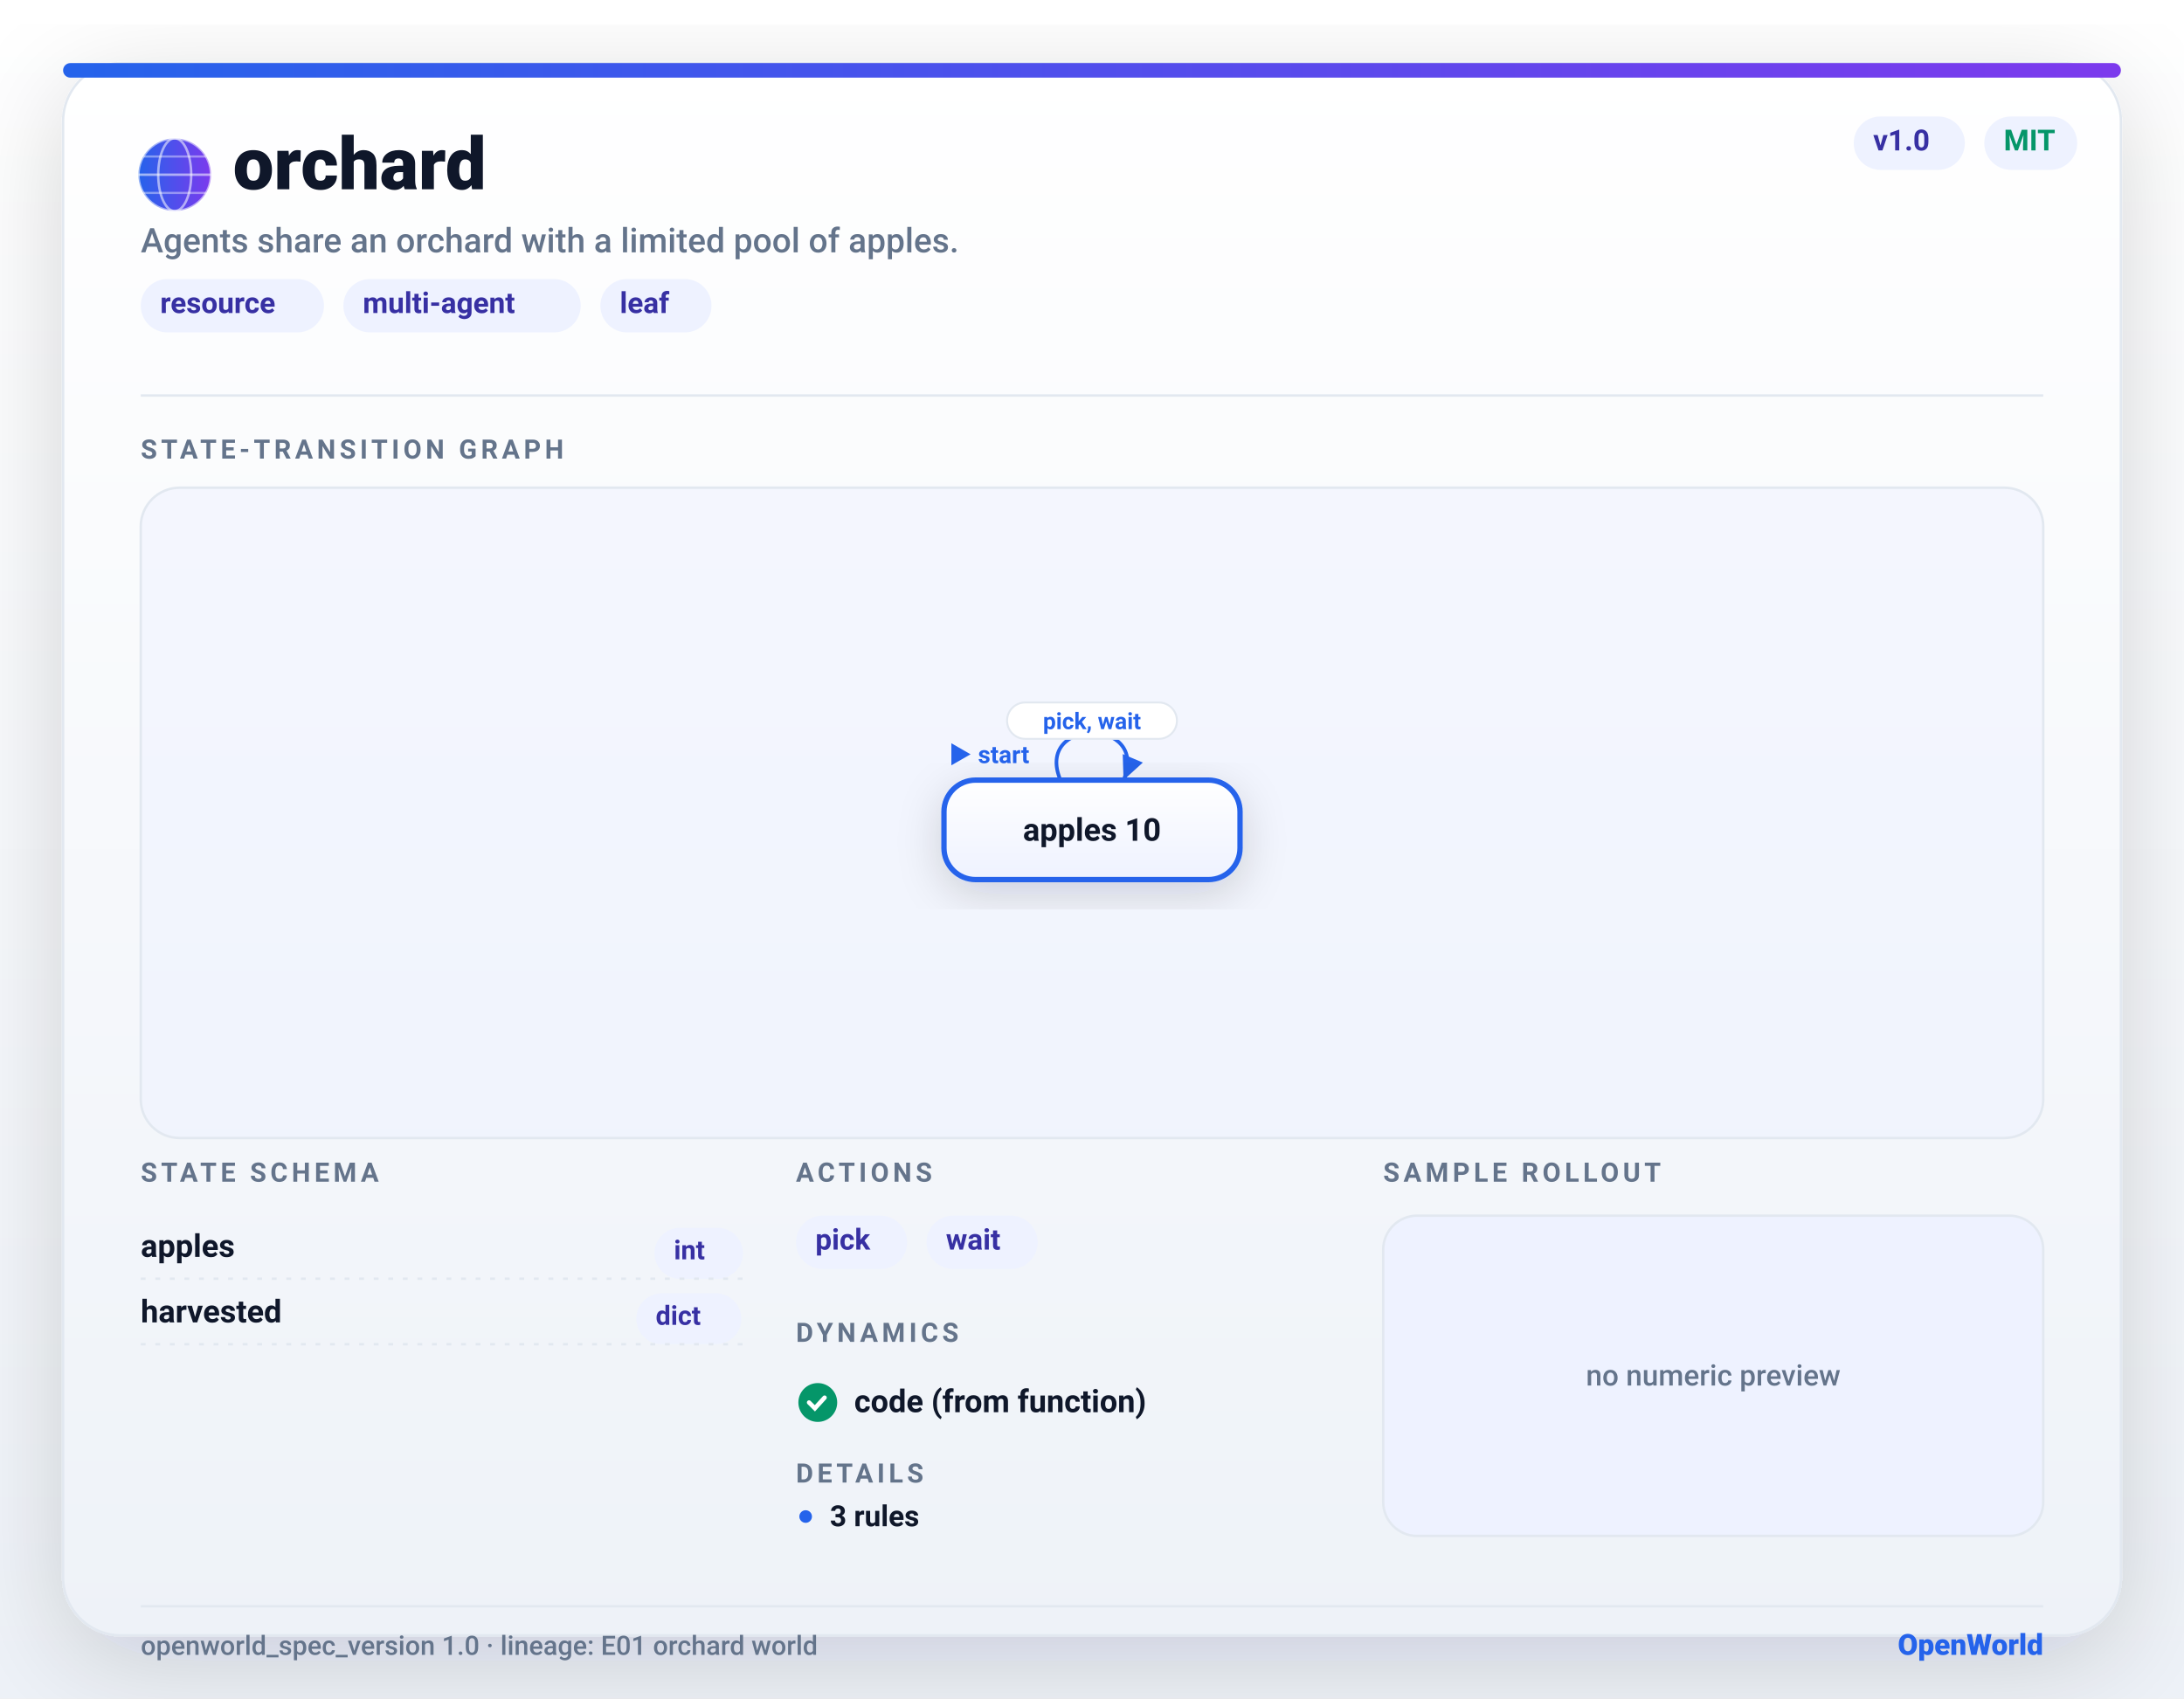
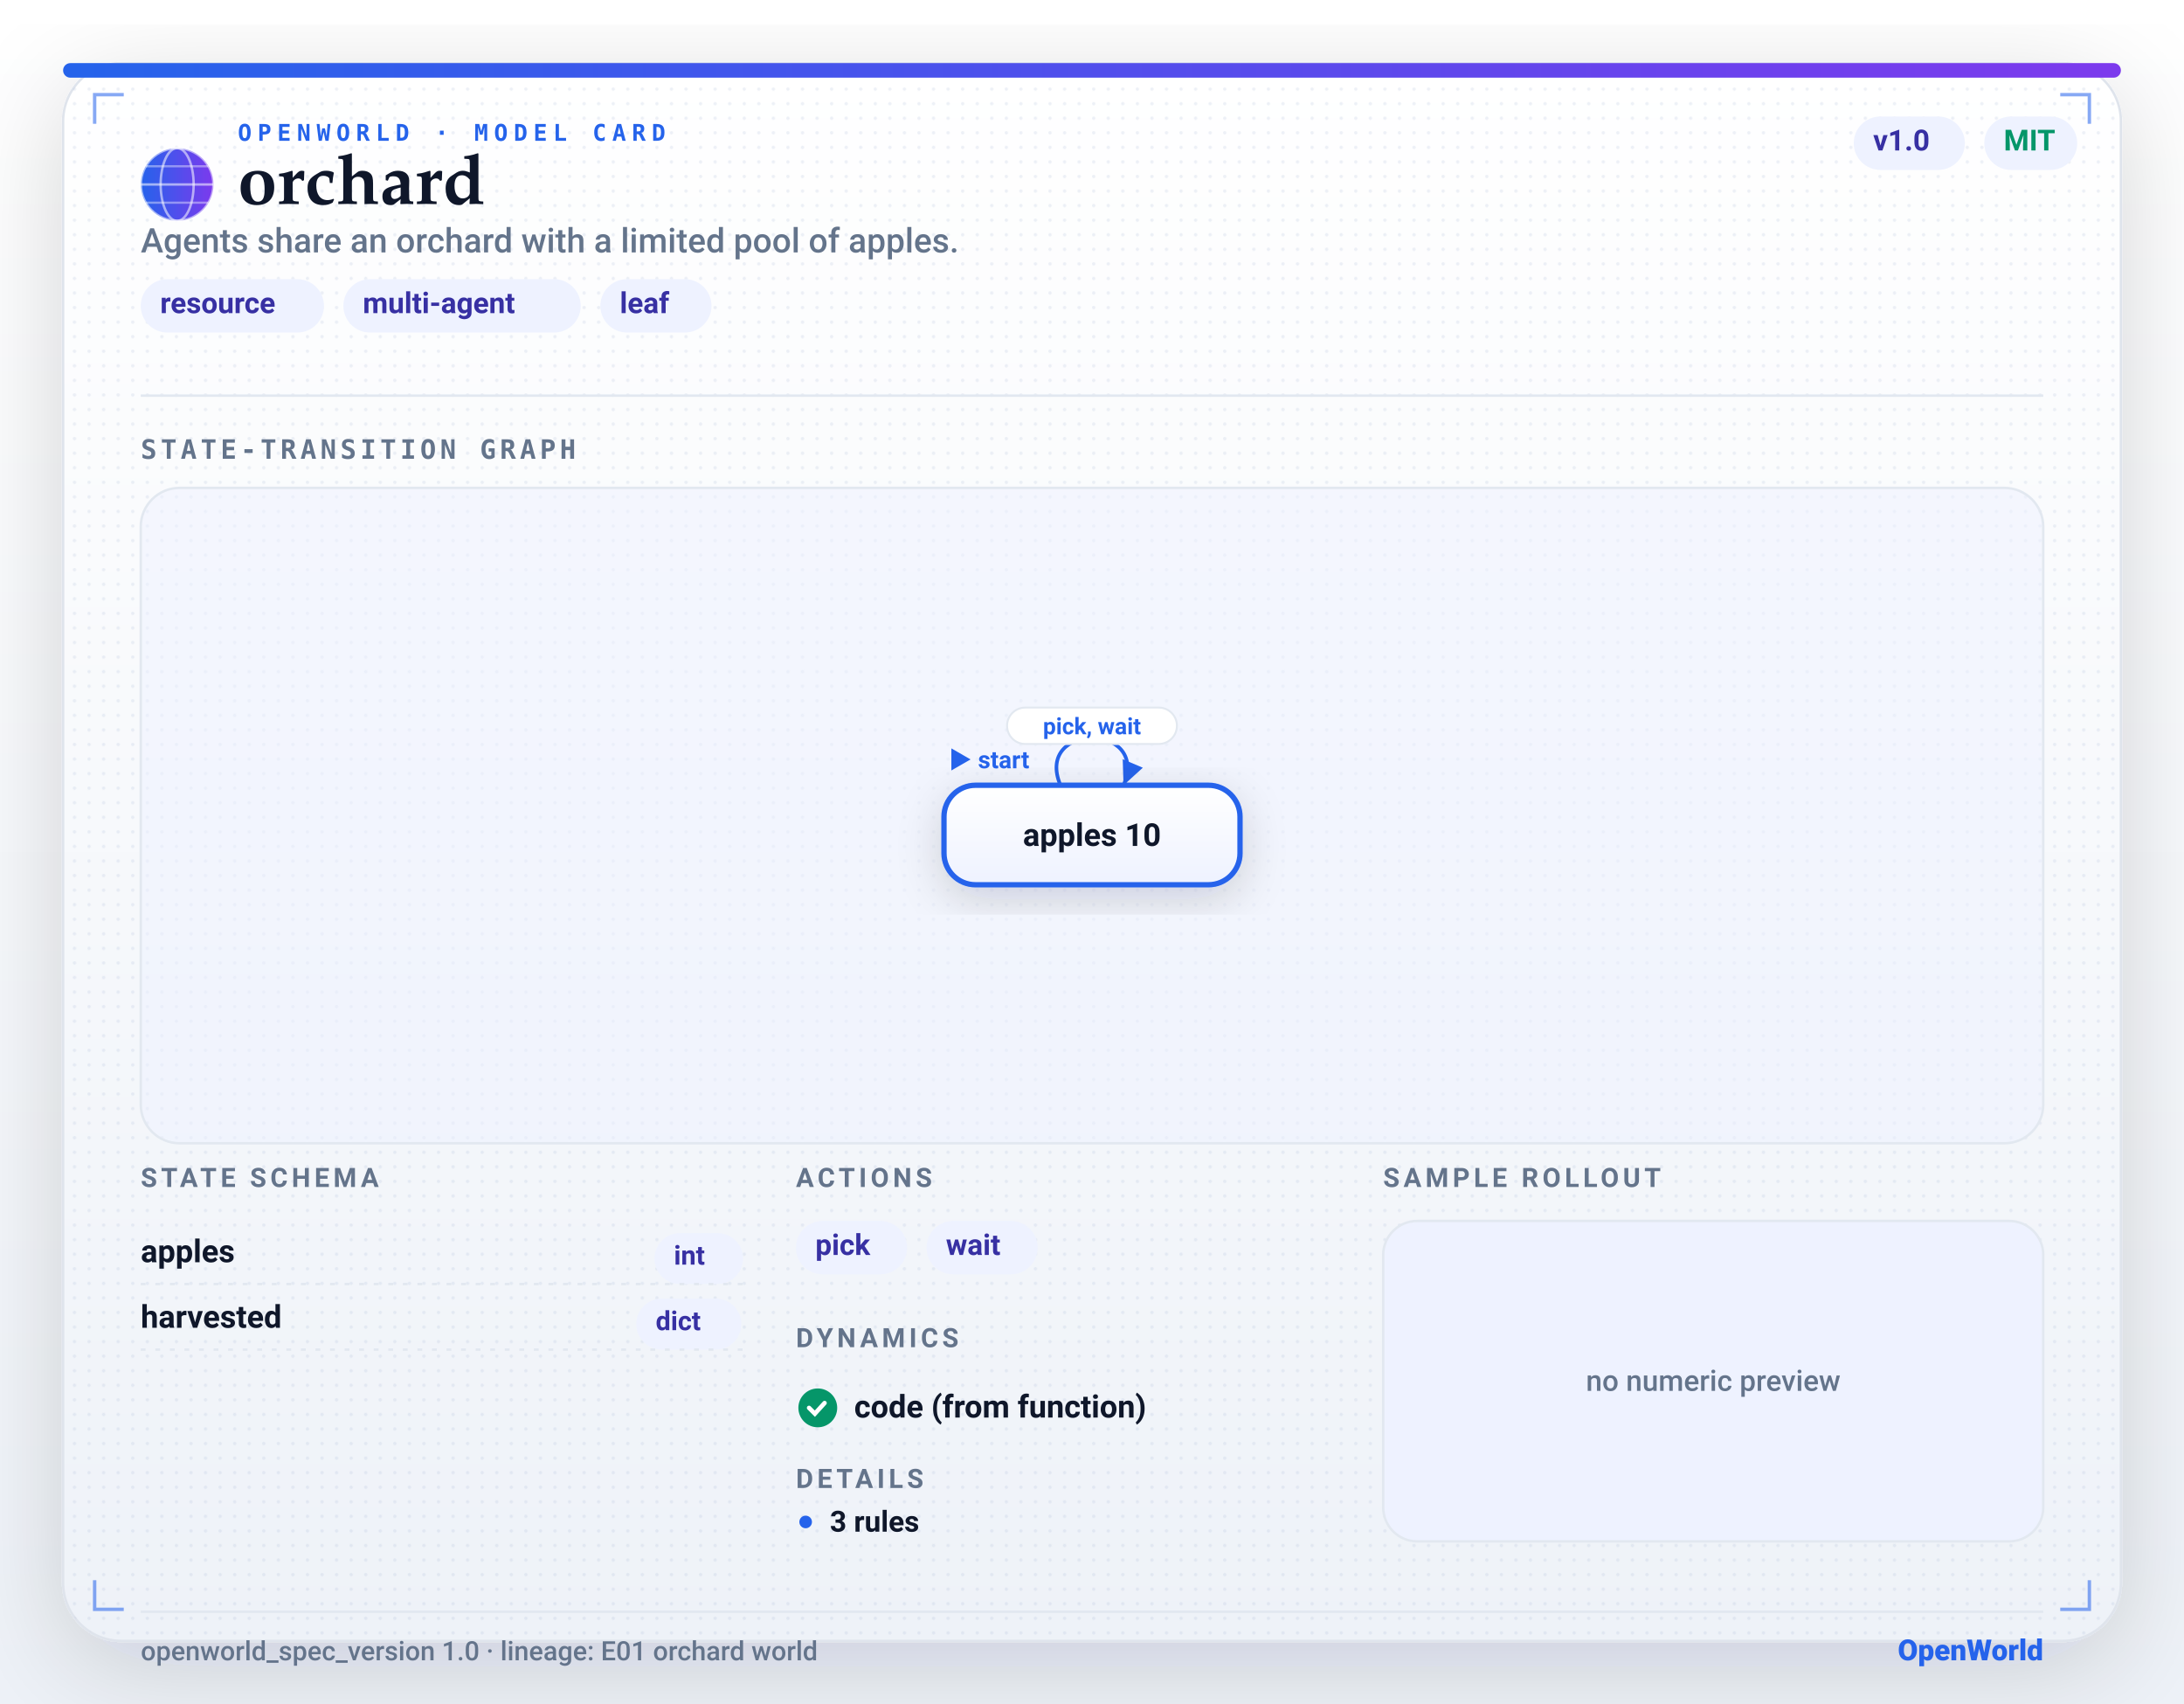
- <svg xmlns="http://www.w3.org/2000/svg" viewBox="0 0 900 700" width="900" height="700" font-family="-apple-system,BlinkMacSystemFont,Segoe UI,Roboto,Helvetica,Arial,sans-serif">
+ <svg xmlns="http://www.w3.org/2000/svg" viewBox="0 0 900 702" width="900" height="702" font-family="-apple-system,BlinkMacSystemFont,Segoe UI,Roboto,Helvetica,Arial,sans-serif">
  <defs>
    <linearGradient id="gbg" x1="0" y1="0" x2="0" y2="1">
      <stop offset="0" stop-color="#ffffff" />
      <stop offset="1" stop-color="#eef2f8" />
    </linearGradient>
    <linearGradient id="gnode" x1="0" y1="0" x2="0" y2="1">
      <stop offset="0" stop-color="#ffffff" />
      <stop offset="1" stop-color="#eef2ff" />
    </linearGradient>
    <linearGradient id="gacc" x1="0" y1="0" x2="1" y2="0">
      <stop offset="0" stop-color="#2563eb" />
      <stop offset="1" stop-color="#7c3aed" />
    </linearGradient>
    <linearGradient id="garea" x1="0" y1="0" x2="0" y2="1">
      <stop offset="0" stop-color="#2563eb" stop-opacity="0.34" />
      <stop offset="1" stop-color="#2563eb" stop-opacity="0" />
    </linearGradient>
    <filter id="sh" x="-30%" y="-30%" width="160%" height="160%">
      <feDropShadow dx="0" dy="5" stdDeviation="9" flood-color="#0f172a" flood-opacity="0.16" />
    </filter>
    <filter id="shsoft" x="-40%" y="-40%" width="180%" height="180%">
      <feDropShadow dx="0" dy="10" stdDeviation="22" flood-color="#0f172a" flood-opacity="0.16" />
    </filter>
    <marker id="arr" markerWidth="9" markerHeight="9" refX="6.5" refY="3" orient="auto">
      <path d="M0,0 L6.5,3 L0,6 Z" fill="#2563eb" />
    </marker>
+     <marker id="arrUp" markerWidth="9" markerHeight="9" refX="3" refY="6.2" orient="auto">
+       <path d="M0,6.2 L3,0 L6,6.2 Z" fill="#7c3aed" />
+     </marker>
+     <pattern id="grid" width="24" height="24" patternUnits="userSpaceOnUse">
+       <path d="M24 0 H0 V24" fill="none" stroke="#9fb3d1" stroke-width="0.6" opacity="0.35" />
+     </pattern>
+     <pattern id="gridFine" width="6" height="6" patternUnits="userSpaceOnUse">
+       <circle cx="0.7" cy="0.7" r="0.7" fill="#9fb3d1" opacity="0.18" />
+     </pattern>
+     <filter id="glow" x="-60%" y="-60%" width="220%" height="220%">
+       <feGaussianBlur stdDeviation="2.4" result="b" />
+       <feMerge>
+         <feMergeNode in="b" />
+         <feMergeNode in="SourceGraphic" />
+       </feMerge>
+     </filter>
  </defs>
-   <rect x="0" y="0" width="900" height="700" fill="url(#gbg)" />
+   <rect x="0" y="0" width="900" height="702" fill="url(#gbg)" />
  <g filter="url(#shsoft)">
-     <rect x="26" y="26" width="848" height="648" rx="24" fill="url(#gbg)" stroke="#e2e8f0" stroke-width="1" />
+     <rect x="26" y="26" width="848" height="650" rx="24" fill="url(#gbg)" stroke="#dfe4ec" stroke-width="1" />
  </g>
+   <clipPath id="pc">
+     <rect x="26" y="26" width="848" height="650" rx="24" />
+   </clipPath>
+   <rect x="26" y="26" width="848" height="650" fill="url(#gridFine)" clip-path="url(#pc)" />
  <rect x="26" y="26" width="848" height="6" rx="3" fill="url(#gacc)" />
-   <g transform="translate(72.0,72.0)">
+   <path d="M 39 51 L 39 39 L 51 39" fill="none" stroke="#2563eb" stroke-width="1.4" opacity="0.55" />
+   <path d="M 861 51 L 861 39 L 849 39" fill="none" stroke="#2563eb" stroke-width="1.4" opacity="0.55" />
+   <path d="M 39 651 L 39 663 L 51 663" fill="none" stroke="#2563eb" stroke-width="1.4" opacity="0.55" />
+   <path d="M 861 651 L 861 663 L 849 663" fill="none" stroke="#2563eb" stroke-width="1.4" opacity="0.55" />
+   <g transform="translate(73.0,76.0)">
    <circle r="15" fill="url(#gacc)" />
    <circle r="15" fill="none" stroke="#ffffff" stroke-opacity="0.55" stroke-width="1.1" />
    <ellipse rx="6.8" ry="15" fill="none" stroke="#ffffff" stroke-opacity="0.55" stroke-width="1" />
    <line x1="-15" y1="0" x2="15" y2="0" stroke="#ffffff" stroke-opacity="0.55" stroke-width="1" />
    <line x1="-12.9" y1="-7.5" x2="12.9" y2="-7.5" stroke="#ffffff" stroke-opacity="0.4" stroke-width="0.9" />
    <line x1="-12.9" y1="7.5" x2="12.9" y2="7.5" stroke="#ffffff" stroke-opacity="0.4" stroke-width="0.9" />
  </g>
-   <text x="96.0" y="78.0" font-size="30" font-weight="800" fill="#0f172a">orchard</text>
+   <text x="98.0" y="58.0" font-size="9.5" font-weight="700" fill="#2563eb" letter-spacing="2.4" font-family="ui-monospace,SFMono-Regular,Menlo,Consolas,monospace">OPENWORLD · MODEL CARD</text>
+   <text x="98.0" y="84.0" font-size="29" font-weight="700" fill="#0f172a" font-family="'Iowan Old Style','Palatino Linotype',Palatino,Georgia,serif">orchard</text>
  <text x="58.0" y="104.0" font-size="14" font-weight="500" fill="#64748b">Agents share an orchard with a limited pool of apples.</text>
  <rect x="58.0" y="115.0" width="75.5" height="22" rx="11.0" fill="#eef2ff" />
  <text x="66.0" y="129.0" font-size="12" font-weight="600" fill="#3730a3">resource</text>
  <rect x="141.5" y="115.0" width="97.8" height="22" rx="11.0" fill="#eef2ff" />
  <text x="149.5" y="129.0" font-size="12" font-weight="600" fill="#3730a3">multi-agent</text>
  <rect x="247.4" y="115.0" width="45.8" height="22" rx="11.0" fill="#eef2ff" />
  <text x="255.4" y="129.0" font-size="12" font-weight="600" fill="#3730a3">leaf</text>
  <rect x="817.7" y="48.0" width="38.3" height="22" rx="11.0" fill="#eef2ff" />
  <text x="825.7" y="62.0" font-size="12" font-weight="600" fill="#059669">MIT</text>
  <rect x="763.9" y="48.0" width="45.8" height="22" rx="11.0" fill="#eef2ff" />
  <text x="771.9" y="62.0" font-size="12" font-weight="600" fill="#3730a3">v1.0</text>
  <line x1="58" y1="163.0" x2="842" y2="163.0" stroke="#e2e8f0" stroke-width="1" />
-   <rect x="58" y="201.0" width="784" height="268.0" rx="16" fill="#eef2ff" fill-opacity="0.5" stroke="#e2e8f0" stroke-width="1" />
-   <text x="58.0" y="189.0" font-size="11" font-weight="700" fill="#64748b" letter-spacing="1.6">STATE-TRANSITION GRAPH</text>
-   <path d="M 437.0 321.5 C 426.0 295.5, 474.0 295.5, 463.0 321.5" fill="none" stroke="#2563eb" stroke-width="1.5" marker-end="url(#arr)" />
-   <rect x="415.0" y="289.5" width="70.0" height="15" rx="7.5" fill="#ffffff" stroke="#e2e8f0" stroke-width="0.8" />
-   <text x="450.0" y="300.5" font-size="9.5" font-weight="600" fill="#2563eb" text-anchor="middle">pick, wait</text>
+   <rect x="58" y="201.0" width="784" height="270.0" rx="16" fill="#eef2ff" fill-opacity="0.5" stroke="#e2e8f0" stroke-width="1" />
+   <text x="58.0" y="189.0" font-size="11" font-weight="700" fill="#64748b" letter-spacing="1.6" font-family="ui-monospace,SFMono-Regular,Menlo,Consolas,monospace">STATE-TRANSITION GRAPH</text>
+   <path d="M 437.0 323.5 C 426.0 297.5, 474.0 297.5, 463.0 323.5" fill="none" stroke="#2563eb" stroke-width="1.5" marker-end="url(#arr)" />
+   <rect x="415.0" y="291.5" width="70.0" height="15" rx="7.5" fill="#ffffff" stroke="#e2e8f0" stroke-width="0.8" />
+   <text x="450.0" y="302.5" font-size="9.5" font-weight="600" fill="#2563eb" text-anchor="middle">pick, wait</text>
  <g filter="url(#sh)">
-     <rect x="389.0" y="321.5" width="122.0" height="41.0" rx="13" fill="url(#gnode)" stroke="#2563eb" stroke-width="2.2" />
+     <rect x="389.0" y="323.5" width="122.0" height="41.0" rx="13" fill="url(#gnode)" stroke="#2563eb" stroke-width="2.2" />
  </g>
-   <text x="391.0" y="314.5" font-size="10" font-weight="700" fill="#2563eb">▶ start</text>
-   <text x="450.0" y="346.5" font-size="13" font-weight="700" fill="#0f172a" text-anchor="middle">apples 10</text>
-   <text x="58.0" y="487.0" font-size="11" font-weight="700" fill="#64748b" letter-spacing="1.6">STATE SCHEMA</text>
-   <text x="58.0" y="518.0" font-size="13" font-weight="600" fill="#0f172a">apples</text>
-   <rect x="269.7" y="506.0" width="36.5" height="21" rx="10.5" fill="#eef2ff" />
-   <text x="277.7" y="519.0" font-size="11" font-weight="600" fill="#3730a3">int</text>
-   <line x1="58.0" y1="527.0" x2="308.0" y2="527.0" stroke="#e2e8f0" stroke-width="1" stroke-dasharray="2 4" />
-   <text x="58.0" y="545.0" font-size="13" font-weight="600" fill="#0f172a">harvested</text>
-   <rect x="262.2" y="533.0" width="43.3" height="21" rx="10.5" fill="#eef2ff" />
-   <text x="270.2" y="546.0" font-size="11" font-weight="600" fill="#3730a3">dict</text>
-   <line x1="58.0" y1="554.0" x2="308.0" y2="554.0" stroke="#e2e8f0" stroke-width="1" stroke-dasharray="2 4" />
-   <text x="328.0" y="487.0" font-size="11" font-weight="700" fill="#64748b" letter-spacing="1.6">ACTIONS</text>
-   <rect x="328.0" y="501.0" width="45.8" height="22" rx="11.0" fill="#eef2ff" />
-   <text x="336.0" y="515.0" font-size="12" font-weight="600" fill="#3730a3">pick</text>
-   <rect x="381.8" y="501.0" width="45.8" height="22" rx="11.0" fill="#eef2ff" />
-   <text x="389.8" y="515.0" font-size="12" font-weight="600" fill="#3730a3">wait</text>
-   <text x="328.0" y="553.0" font-size="11" font-weight="700" fill="#64748b" letter-spacing="1.6">DYNAMICS</text>
-   <circle cx="337.0" cy="578.0" r="8" fill="#059669" />
-   <path d="M333.4,578.0 l2.4,2.4 l4-4.4" fill="none" stroke="#fff" stroke-width="1.8" stroke-linecap="round" />
-   <text x="352.0" y="582.0" font-size="13" font-weight="700" fill="#0f172a">code (from function)</text>
-   <text x="328.0" y="611.0" font-size="11" font-weight="700" fill="#64748b" letter-spacing="1.6">DETAILS</text>
-   <circle cx="332.0" cy="625.0" r="2.6" fill="#2563eb" />
-   <text x="342.0" y="629.0" font-size="12" font-weight="600" fill="#0f172a">3 rules</text>
-   <text x="570.0" y="487.0" font-size="11" font-weight="700" fill="#64748b" letter-spacing="1.6">SAMPLE ROLLOUT</text>
-   <rect x="570.0" y="501.0" width="272.0" height="132" rx="14" fill="#eef2ff" stroke="#e2e8f0" stroke-width="1" />
-   <text x="706.0" y="571.0" font-size="12" font-weight="500" fill="#64748b" text-anchor="middle">no numeric preview</text>
-   <line x1="58" y1="662.0" x2="842" y2="662.0" stroke="#e2e8f0" stroke-width="1" />
-   <text x="58.0" y="682.0" font-size="11" font-weight="500" fill="#64748b">openworld_spec_version 1.0  ·  lineage: E01 orchard world</text>
-   <text x="842.0" y="682.0" font-size="12" font-weight="800" fill="#2563eb" text-anchor="end">OpenWorld</text>
+   <text x="391.0" y="316.5" font-size="10" font-weight="700" fill="#2563eb">▶ start</text>
+   <text x="450.0" y="348.5" font-size="13" font-weight="700" fill="#0f172a" text-anchor="middle">apples 10</text>
+   <text x="58.0" y="489.0" font-size="11" font-weight="700" fill="#64748b" letter-spacing="1.6">STATE SCHEMA</text>
+   <text x="58.0" y="520.0" font-size="13" font-weight="600" fill="#0f172a">apples</text>
+   <rect x="269.7" y="508.0" width="36.5" height="21" rx="10.5" fill="#eef2ff" />
+   <text x="277.7" y="521.0" font-size="11" font-weight="600" fill="#3730a3">int</text>
+   <line x1="58.0" y1="529.0" x2="308.0" y2="529.0" stroke="#e2e8f0" stroke-width="1" stroke-dasharray="2 4" />
+   <text x="58.0" y="547.0" font-size="13" font-weight="600" fill="#0f172a">harvested</text>
+   <rect x="262.2" y="535.0" width="43.3" height="21" rx="10.5" fill="#eef2ff" />
+   <text x="270.2" y="548.0" font-size="11" font-weight="600" fill="#3730a3">dict</text>
+   <line x1="58.0" y1="556.0" x2="308.0" y2="556.0" stroke="#e2e8f0" stroke-width="1" stroke-dasharray="2 4" />
+   <text x="328.0" y="489.0" font-size="11" font-weight="700" fill="#64748b" letter-spacing="1.6">ACTIONS</text>
+   <rect x="328.0" y="503.0" width="45.8" height="22" rx="11.0" fill="#eef2ff" />
+   <text x="336.0" y="517.0" font-size="12" font-weight="600" fill="#3730a3">pick</text>
+   <rect x="381.8" y="503.0" width="45.8" height="22" rx="11.0" fill="#eef2ff" />
+   <text x="389.8" y="517.0" font-size="12" font-weight="600" fill="#3730a3">wait</text>
+   <text x="328.0" y="555.0" font-size="11" font-weight="700" fill="#64748b" letter-spacing="1.6">DYNAMICS</text>
+   <circle cx="337.0" cy="580.0" r="8" fill="#059669" />
+   <path d="M333.4,580.0 l2.4,2.4 l4-4.4" fill="none" stroke="#fff" stroke-width="1.8" stroke-linecap="round" />
+   <text x="352.0" y="584.0" font-size="13" font-weight="700" fill="#0f172a">code (from function)</text>
+   <text x="328.0" y="613.0" font-size="11" font-weight="700" fill="#64748b" letter-spacing="1.6">DETAILS</text>
+   <circle cx="332.0" cy="627.0" r="2.6" fill="#2563eb" />
+   <text x="342.0" y="631.0" font-size="12" font-weight="600" fill="#0f172a">3 rules</text>
+   <text x="570.0" y="489.0" font-size="11" font-weight="700" fill="#64748b" letter-spacing="1.6">SAMPLE ROLLOUT</text>
+   <rect x="570.0" y="503.0" width="272.0" height="132" rx="14" fill="#eef2ff" stroke="#e2e8f0" stroke-width="1" />
+   <text x="706.0" y="573.0" font-size="12" font-weight="500" fill="#64748b" text-anchor="middle">no numeric preview</text>
+   <line x1="58" y1="664.0" x2="842" y2="664.0" stroke="#e2e8f0" stroke-width="1" />
+   <text x="58.0" y="684.0" font-size="11" font-weight="500" fill="#64748b">openworld_spec_version 1.0  ·  lineage: E01 orchard world</text>
+   <text x="842.0" y="684.0" font-size="12" font-weight="800" fill="#2563eb" text-anchor="end">OpenWorld</text>
</svg>
